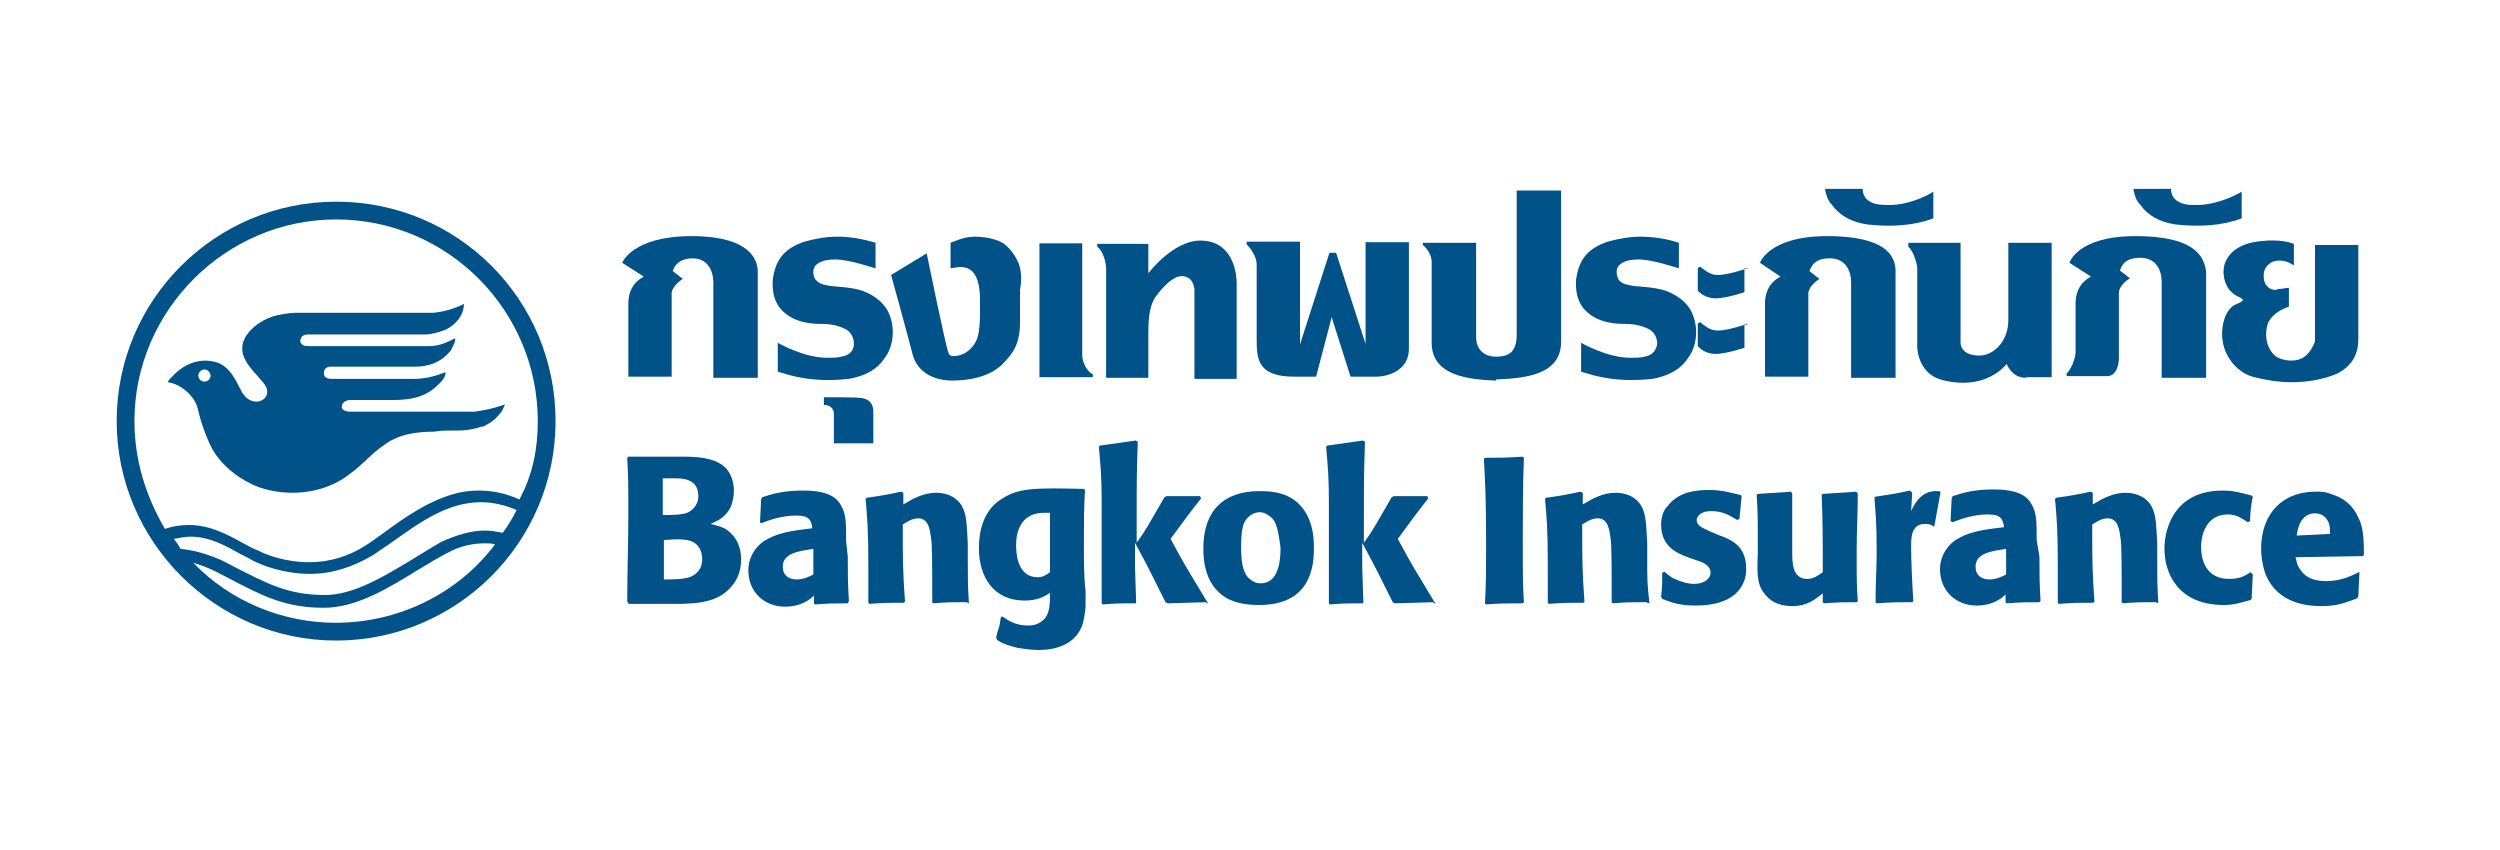
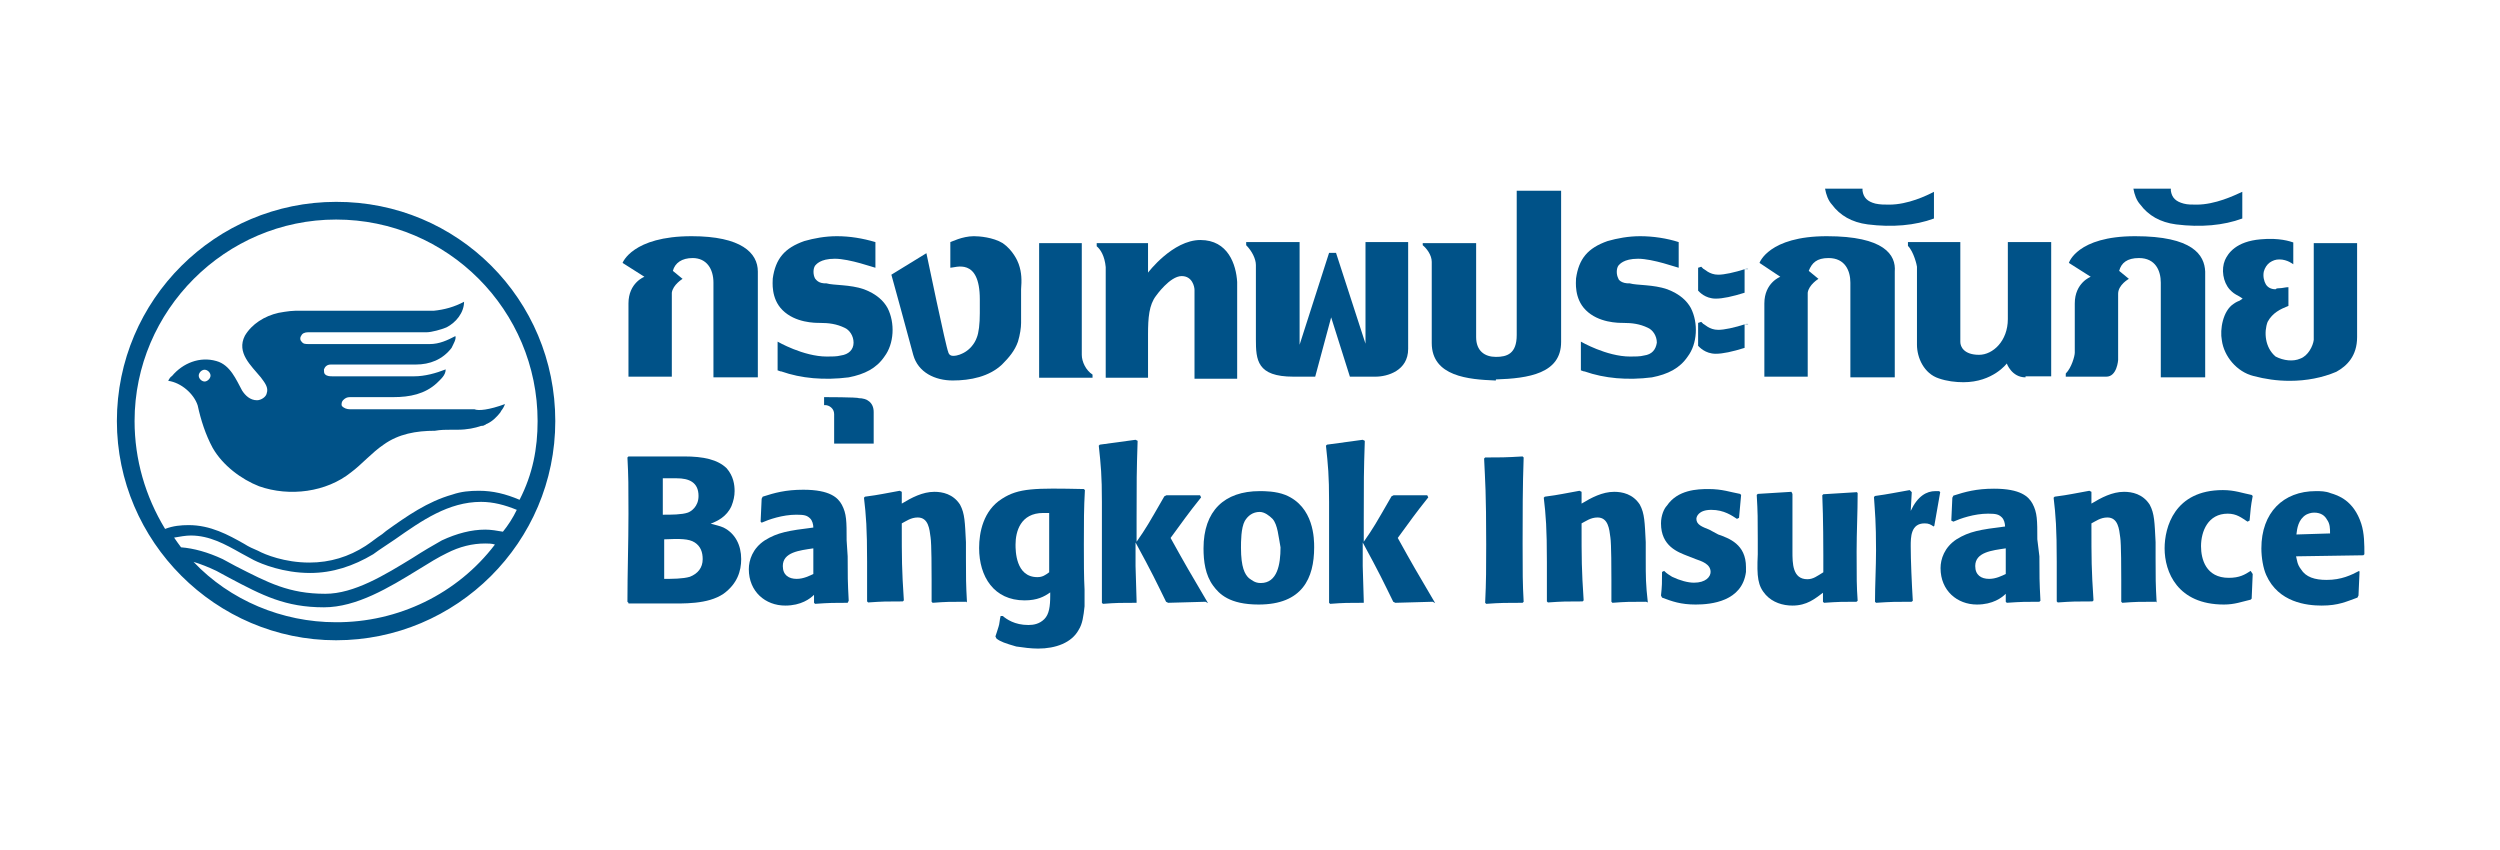
- <svg xmlns="http://www.w3.org/2000/svg" version="1.1" id="Layer_1" x="0px" y="0px" viewBox="-179 287 450 153" style="enable-background:new -179 287 450 153;" xml:space="preserve">
+ <svg xmlns="http://www.w3.org/2000/svg" version="1.1" id="Layer_1" x="0px" y="0px" viewBox="-179 195 720.8 245" style="enable-background:new -179 195 720.8 245;" xml:space="preserve">
  <style type="text/css">
	.st0{fill:none;}
	.st1{fill:#005288;}
</style>
  <g>
-     <rect x="-179" y="287" class="st0" width="450" height="153" />
+     <rect x="-179" y="195" class="st0" width="720.8" height="245" />
    <g>
-       <path class="st1" d="M-79,362.8c0,21.9-17.8,39.5-39.5,39.5s-39.5-17.8-39.5-39.5c0-21.9,17.8-39.5,39.5-39.5    C-96.6,323.3-79,340.9-79,362.8 M-89.9,385c-0.5-0.2-1.2-0.2-1.8-0.2c-2.3,0-4.6,0.5-6.9,1.8c-1.4,0.7-3.2,1.8-5.2,3    c-5.2,3.2-11,6.8-16.9,6.8c-6.9,0-11-2.1-17.1-5.3l-2.3-1.2c-1.4-0.7-2.8-1.2-4.1-1.6c6.6,6.9,16,10.8,25.6,10.8    C-107.3,399.1-96.6,393.9-89.9,385 M-86,378.8c-2.1-0.9-4.3-1.4-6.4-1.4c-5.9,0-10.7,3.4-15.5,6.8c-1.2,0.9-2.7,1.8-3.9,2.7    c-3.6,2.1-7.3,3.4-11.4,3.4c-4.8,0-8.7-1.6-10.1-2.3c-0.7-0.4-1.6-0.9-2.3-1.2c-2.8-1.6-5.7-3.2-9.1-3.2c-0.9,0-2,0.2-3,0.4    c0.4,0.5,0.9,1.2,1.2,1.8c2.3,0.2,4.8,0.9,7.5,2.1l2.3,1.2c5.9,3,9.6,5,16.2,5c5.2,0,10.7-3.4,15.7-6.4c2-1.2,3.7-2.3,5.3-3.2    c2.7-1.2,5.3-2,7.8-2c1.1,0,2.1,0.2,3.2,0.4C-87.6,381.7-86.7,380.2-86,378.8 M-82.2,362.8c0-19.9-16.2-36.3-36.3-36.3    c-19.9,0-36.3,16.4-36.3,36.3c0,6.9,2,13.5,5.5,19.4c1.4-0.5,2.8-0.7,4.3-0.7c3.9,0,7.1,1.8,10,3.4c0.9,0.5,1.6,0.9,2.5,1.2    c1.2,0.7,4.8,2.1,9.2,2.1c3.7,0,7.1-1.1,10.1-3c1.1-0.7,2-1.4,3-2.1l0.7-0.5c3.7-2.7,7.5-5.3,11.9-6.6c1.6-0.5,3.2-0.7,4.8-0.7    c2.5,0,4.8,0.5,7.3,1.6C-83.1,372.4-82.2,367.8-82.2,362.8 M-88.1,359.8c0,0-0.2,0.5-0.5,1.1l0,0c-0.2,0.2-0.2,0.4-0.4,0.5    c-0.5,0.7-1.2,1.4-2.3,2c-0.2,0-0.2,0.2-0.4,0.2c-0.2,0.2-0.5,0.2-0.7,0.2c-1.1,0.4-2.5,0.7-4.3,0.7h-1.1c-1.1,0-2,0-3,0.2    c-3.4,0-6.6,0.5-9.2,2.5c-2.1,1.4-3.9,3.6-5.9,5c-4.4,3.6-11,4.4-16.5,2.5c-3.2-1.2-6.6-3.7-8.4-6.9c-1.2-2.3-2.1-5-2.7-7.6    c-0.7-2.1-3-4.1-5.3-4.4c0.2-0.4,0.4-0.7,0.7-0.9c2-2.3,5-3.6,8-2.7c2.5,0.7,3.6,3.4,4.6,5.3c0.5,0.9,1.4,1.8,2.7,1.8    c0.7,0,1.6-0.5,1.8-1.2c0.4-1.1-0.4-2-1.1-2.8c-1.8-2.1-4.4-4.4-2.8-7.5c1.2-2.1,3.6-3.6,6-4.1c0,0,2-0.4,3-0.4h24.9    c2-0.2,3.7-0.7,5.5-1.6l0,0c0,2-1.4,3.7-3.2,4.6c-0.9,0.4-2.7,0.9-3.6,0.9c-0.7,0-21.3,0-21.3,0c-0.5,0-1.1,0.2-1.2,0.7    c-0.2,0.2-0.2,0.7,0,0.9c0.4,0.5,0.7,0.5,1.4,0.5h21.7c1.8,0,3.2-0.7,4.6-1.4c0.2,0.5-0.4,1.4-0.7,2.1c-1.6,2.1-3.9,3-6.4,3h-15.3    c-0.7,0-1.1,0.4-1.2,0.9c0,0.4,0,0.7,0.2,0.9c0.4,0.4,0.9,0.4,1.4,0.4h14.6c2,0,3.9-0.5,5.7-1.2c0,1.1-0.9,1.8-1.6,2.5    c-2.1,2-4.8,2.5-7.8,2.5h-7.8c-0.5,0-0.9,0.2-1.2,0.5c-0.2,0.2-0.4,0.7-0.2,1.1c0.4,0.4,0.9,0.5,1.4,0.5h22.4    C-92.9,361-91,360.8-88.1,359.8 M-141.1,354.6c0-0.5-0.5-1.1-1.1-1.1c-0.5,0-1.1,0.5-1.1,1.1s0.5,1.1,1.1,1.1    S-141.1,355.2-141.1,354.6" />
-       <path class="st1" d="M-65.9,395.5l-0.2-0.2c0-5.3,0.2-10.5,0.2-15.8c0-5.2,0-6.6-0.2-10.1l0.2-0.2h5.2c1.2,0,3.6,0,4.8,0    c3.6,0,6,0.5,7.6,2.1c1.2,1.4,1.4,3,1.4,4.1c0,0.9-0.2,1.8-0.5,2.7c-0.9,2-2.5,2.7-3.7,3.2c0.7,0.2,1.6,0.4,2.3,0.7    c2.1,1.1,3.2,3.2,3.2,5.7c0,2.1-0.7,4.4-3.2,6.2c-2.8,2-7.1,1.8-10.5,1.8h-6.6V395.5z M-59.7,379.7c1.4,0,3.4,0,4.4-0.4    c0.5-0.2,2-1.1,2-3c0-2.5-1.8-3.2-3.9-3.2c-0.7,0-1.6,0-2.5,0V379.7z M-59.7,391.3c1.6,0,3.6,0,4.8-0.4c1.4-0.5,2.3-1.6,2.3-3.2    c0-1.2-0.4-2.3-1.4-3c-1.1-0.7-2.7-0.7-5.5-0.5v7.1H-59.7z" />
-       <path class="st1" d="M-26.4,387.2c0,3.6,0,4.4,0.2,8l-0.2,0.4c-2.5,0-3.2,0-5.9,0.2l-0.2-0.2v-1.4c-0.7,0.7-2.3,2-5.2,2    c-3.6,0-6.6-2.5-6.6-6.6c0-1.6,0.7-3.7,2.8-5.2c2.3-1.4,4.3-1.8,8.7-2.3c0-0.5-0.2-1.2-0.5-1.6c-0.5-0.5-1.1-0.7-2.5-0.7    c-2.5,0-5,0.9-6.2,1.4l-0.2-0.2l0.2-4.1l0.2-0.4c2.1-0.7,4.1-1.2,7.3-1.2c4.8,0,6.2,1.4,6.9,2.7c0.9,1.6,0.9,3,0.9,6.4    L-26.4,387.2z M-32.6,385.8c-2.5,0.4-5.5,0.7-5.5,3.2c0,1.6,1.1,2.3,2.5,2.3c1.2,0,2.3-0.5,3-0.9V385.8z" />
-       <path class="st1" d="M-5,395.4c-3,0-3.6,0-6,0.2l-0.2-0.2c0-1.2,0-2.5,0-3.9c0-1.4,0-6.6-0.2-7.6c-0.2-1.4-0.4-3.6-2.3-3.6    c-1.2,0-2.1,0.7-2.8,1.1c0,6.6,0,8.2,0.4,13.9l-0.2,0.2c-3,0-3.6,0-6.2,0.2l-0.2-0.2c0-2.3,0-4.8,0-7.1c0-6-0.2-8.4-0.5-11.6    l0.2-0.2c2.8-0.4,3.4-0.5,6.2-1.1l0.4,0.2v2.1c1.8-1.1,3.7-2.1,5.9-2.1c1.4,0,3.4,0.4,4.6,2.3c0.9,1.6,0.9,3.2,1.1,6.8v2.8    c0,3.6,0,4.6,0.2,8L-5,395.4z" />
-       <path class="st1" d="M38,395.4l-6.8,0.2l-0.4-0.2c-2-3.9-2.3-4.8-5.5-10.7v4.3l0.2,6.2v0.4c-2.8,0-3.6,0-6,0.2l-0.2-0.2    c0-6,0-12.1,0-18.1c0-4.8-0.2-6.6-0.5-10.1l0.2-0.2l6.4-0.9l0.4,0.2c-0.2,5.7-0.2,7.1-0.2,14.1v4.1c1.8-2.5,2.1-3.2,5-8.2l0.4-0.2    h6l0.2,0.4c-2.7,3.4-2.8,3.7-5.5,7.3c2.8,5.2,3.2,5.7,6.8,11.7L38,395.4z" />
-       <path class="st1" d="M47.6,395.9c-5.3,0-7.1-2-8.2-3.4c-1.4-2-1.8-4.4-1.8-6.8c0-6.8,3.7-10.3,10.1-10.3c0.9,0,2.8,0,4.6,0.7    c5.2,2.1,5.2,8,5.2,9.4C57.6,391.1,55.4,395.9,47.6,395.9 M50.1,380.4c-0.5-0.5-1.4-1.2-2.3-1.2c-1.2,0-2.1,0.7-2.7,1.6    c-0.7,1.2-0.7,3.7-0.7,4.8c0,3.6,0.7,4.8,1.4,5.5c0.5,0.4,1.1,0.9,2.1,0.9c3,0,3.6-3.4,3.6-6.4C51.2,383.6,51,381.5,50.1,380.4" />
-       <path class="st1" d="M78.9,395.4l-6.8,0.2l-0.4-0.2c-2-3.9-2.3-4.8-5.5-10.7v4.3l0.2,6.2v0.4c-2.8,0-3.6,0-6,0.2l-0.2-0.2    c0-6,0-12.1,0-18.1c0-4.8-0.2-6.6-0.5-10.1l0.2-0.2l6.4-0.9l0.4,0.2c-0.2,5.7-0.2,7.1-0.2,14.1v4.1c1.8-2.5,2.1-3.2,5-8.2l0.4-0.2    h6l0.2,0.4c-2.7,3.4-2.8,3.7-5.5,7.3c2.8,5.2,3.2,5.7,6.8,11.7L78.9,395.4z" />
-       <path class="st1" d="M95.3,369.4c-0.2,5.2-0.2,10.3-0.2,15.5c0,5.3,0,7.1,0.2,10.5l-0.2,0.2c-3,0-3.9,0-6.6,0.2l-0.2-0.2    c0.2-3.9,0.2-6.2,0.2-10.5c0-9.4-0.2-11.4-0.4-15.5l0.2-0.2c2.7,0,3.6,0,6.8-0.2L95.3,369.4z" />
-       <path class="st1" d="M117.3,395.4c-3,0-3.6,0-6,0.2l-0.2-0.2c0-1.2,0-2.5,0-3.9c0-1.4,0-6.6-0.2-7.6c-0.2-1.4-0.4-3.6-2.3-3.6    c-1.2,0-2.1,0.7-2.8,1.1c0,6.6,0,8.2,0.4,13.9l-0.2,0.2c-3,0-3.6,0-6.2,0.2l-0.2-0.2c0-2.3,0-4.8,0-7.1c0-6-0.2-8.4-0.5-11.6    l0.2-0.2c2.8-0.4,3.4-0.5,6.2-1.1l0.4,0.2v2.1c1.8-1.1,3.7-2.1,5.9-2.1c1.4,0,3.4,0.4,4.6,2.3c0.9,1.6,0.9,3.2,1.1,6.8v2.8    c0,3.6,0,4.6,0.4,8L117.3,395.4z" />
-       <path class="st1" d="M130.3,383.3c2,0.7,5,1.8,5,5.9c0,0.2,0,0.5,0,0.9c-0.7,5.3-6.2,5.9-9.1,5.9c-2.7,0-4.3-0.5-6-1.2l-0.2-0.4    c0.2-1.8,0.2-2.3,0.2-4.3l0.4-0.2c0.5,0.5,0.9,0.7,1.4,1.1c1.4,0.7,2.8,1.1,3.9,1.1c2.1,0,3-1.1,3-2c0-1.4-1.6-2-2.7-2.3l-1.4-0.5    c-1.8-0.7-4.8-1.8-4.8-5.9c0-1.4,0.5-2.7,1.1-3.2c2-2.8,5.5-3,7.5-3c2.5,0,3.9,0.5,5.7,0.9l0.2,0.2l-0.4,4.1l-0.4,0.2    c-0.9-0.5-2.3-1.6-4.6-1.6s-2.7,1.2-2.7,1.6c0,1.1,1.1,1.4,2.3,2L130.3,383.3z" />
-       <path class="st1" d="M155.4,375.8c0,3.6-0.2,6.9-0.2,10.5c0,4.8,0,6.2,0.2,8.9l-0.2,0.2c-2.5,0-3.2,0-5.9,0.2l-0.2-0.2v-1.6    c-1.4,1.1-2.8,2.3-5.5,2.3c-1.8,0-3.6-0.5-4.8-2c-1.4-1.6-1.6-3.2-1.4-7.3v-2.7c0-3.7,0-4.8-0.2-8l0.2-0.2l6-0.4l0.2,0.4v7.5    c0,0.9,0,2,0,2.8c0,2.1,0,5,2.7,5c1.1,0,1.8-0.5,2.8-1.2c0-1.4,0-2.1,0-3.2c0-0.5,0-6.6-0.2-10.7l0.2-0.2l6-0.4L155.4,375.8z" />
-       <path class="st1" d="M169.1,381.8c-0.5-0.4-0.9-0.5-1.6-0.5c-2.5,0-2.5,2.5-2.5,4.1c0,2.5,0.2,6.8,0.4,9.8l-0.2,0.2    c-3,0-3.6,0-6.4,0.2l-0.2-0.2c0-3,0.2-6.2,0.2-9.2c0-5.2-0.2-6.8-0.4-9.6l0.2-0.2c2.7-0.4,3.4-0.5,6.2-1.1l0.4,0.4L165,379    c1.2-2.7,2.8-3.6,4.4-3.6c0.2,0,0.5,0,0.7,0l0.2,0.2l-1.1,6L169.1,381.8z" />
-       <path class="st1" d="M188.1,387.2c0,3.6,0,4.4,0.2,8l-0.2,0.2c-2.5,0-3.2,0-5.9,0.2l-0.2-0.2v-1.4c-0.7,0.7-2.3,2-5.2,2    c-3.6,0-6.6-2.5-6.6-6.6c0-1.6,0.7-3.7,2.8-5.2c2.3-1.4,4.3-1.8,8.7-2.3c0-0.5-0.2-1.2-0.5-1.6c-0.5-0.5-1.1-0.7-2.5-0.7    c-2.5,0-5,0.9-6.2,1.4l-0.4-0.2l0.2-4.1l0.2-0.4c2.1-0.7,4.1-1.2,7.3-1.2c4.8,0,6.2,1.4,6.9,2.7c0.9,1.6,0.9,3,0.9,6.4    L188.1,387.2z M182.1,385.8c-2.5,0.4-5.5,0.7-5.5,3.2c0,1.6,1.1,2.3,2.5,2.3c1.2,0,2.3-0.5,3-0.9L182.1,385.8L182.1,385.8z" />
-       <path class="st1" d="M209.1,395.4c-3,0-3.6,0-6,0.2l-0.2-0.2c0-1.2,0-2.5,0-3.9c0-1.4,0-6.6-0.2-7.6c-0.2-1.4-0.4-3.6-2.3-3.6    c-1.2,0-2.1,0.7-2.8,1.1c0,6.6,0,8.2,0.4,13.9l-0.2,0.2c-3,0-3.6,0-6.2,0.2l-0.2-0.2c0-2.3,0-4.8,0-7.1c0-6-0.2-8.4-0.5-11.6    l0.2-0.2c2.8-0.4,3.4-0.5,6.2-1.1l0.4,0.2v2.1c1.8-1.1,3.7-2.1,5.9-2.1c1.4,0,3.4,0.4,4.6,2.3c0.9,1.6,0.9,3.2,1.1,6.8v2.8    c0,3.6,0,4.6,0.2,8L209.1,395.4z" />
-       <path class="st1" d="M226.5,390.4l-0.2,4.4l-0.2,0.2c-1.6,0.4-2.8,0.9-4.8,0.9c-8.4,0-10.7-5.9-10.7-10.1    c0-3.7,1.8-10.5,10.5-10.5c2.1,0,3.6,0.5,5.2,0.9l0.2,0.2c-0.4,2-0.4,2.5-0.5,4.4l-0.4,0.2c-1.1-0.7-2-1.4-3.6-1.4    c-3.6,0-4.8,3.2-4.8,5.9c0,2.3,0.9,5.7,5,5.7c2,0,2.8-0.5,3.9-1.2L226.5,390.4z" />
-       <path class="st1" d="M245.7,390l-0.2,4.3l-0.2,0.4c-2,0.7-3.4,1.4-6.4,1.4c-2.7,0-7.8-0.5-10-5.5c-0.5-1.2-0.9-3.2-0.9-4.8    c0-6.4,3.9-10.3,9.8-10.3c0.9,0,1.8,0,2.7,0.4c1.2,0.4,4.1,1.2,5.5,5.5c0.5,1.8,0.5,3.7,0.5,5.5l-0.2,0.2l-12.1,0.2    c0.2,0.7,0.2,1.4,0.9,2.3c0.9,1.4,2.5,2,4.6,2c2.7,0,4.4-0.9,5.9-1.6L245.7,390z M240.4,383.1c0-0.9,0-1.8-0.5-2.5    c-0.4-0.7-1.1-1.2-2.3-1.2c-0.5,0-1.1,0.2-1.4,0.4c-1.4,0.9-1.6,2.5-1.8,3.6L240.4,383.1z" />
-       <path class="st1" d="M16.1,385c0-4.3,0-6.4,0.2-9.8l-0.2-0.2c-8.9-0.2-11.7-0.2-14.8,1.8c-3.4,2.1-4.1,6-4.1,8.9    c0,5.2,2.7,9.4,8.2,9.4c2.3,0,3.6-0.7,4.6-1.4l0,0v0.5l0,0c0,2-0.2,3.4-1.1,4.3c-0.9,0.9-2,1.1-2.8,1.1c-2.5,0-3.9-1.1-4.6-1.6    H1.2c-0.2,0.7-0.2,1.4-0.4,2c-0.2,0.5-0.4,1.2-0.5,1.8l0.2,0.4c0.7,0.5,1.6,0.9,3.6,1.4c1.2,0.2,2.7,0.4,3.9,0.4    c3.2,0,6-1.1,7.3-3.4c0.7-1.1,0.9-2.5,1.1-4.3l0,0c0-0.4,0-1.8,0-3l0,0C16.1,390.9,16.1,388.1,16.1,385 M7.8,390.9    c-3.9,0-3.9-4.8-3.9-5.9c0-2.3,0.9-5.7,5-5.7c0.4,0,0.7,0,1.1,0V390C9.2,390.6,8.6,390.9,7.8,390.9" />
+       <path class="st1" d="M-18.9,316.4c0,35-28.5,63.2-63.2,63.2s-63.2-28.5-63.2-63.2c0-35,28.5-63.2,63.2-63.2    C-47.1,253.1-18.9,281.3-18.9,316.4 M-36.3,352c-0.9-0.3-2-0.3-2.8-0.3c-3.7,0-7.4,0.9-11.1,2.8c-2.3,1.1-5.1,2.8-8.3,4.8    c-8.3,5.1-17.7,10.8-27.1,10.8c-11.1,0-17.7-3.4-27.3-8.5l-3.7-2c-2.3-1.1-4.6-2-6.6-2.6c10.5,11.1,25.6,17.4,41,17.4    C-64.2,374.5-47.1,366.2-36.3,352 M-30,342c-3.4-1.4-6.8-2.3-10.3-2.3c-9.4,0-17.1,5.4-24.8,10.8c-2,1.4-4.3,2.8-6.3,4.3    c-5.7,3.4-11.7,5.4-18.2,5.4c-7.7,0-14-2.6-16.2-3.7c-1.1-0.6-2.6-1.4-3.7-2c-4.6-2.6-9.1-5.1-14.5-5.1c-1.4,0-3.1,0.3-4.8,0.6    c0.6,0.9,1.4,2,2,2.8c3.7,0.3,7.7,1.4,12,3.4l3.7,2c9.4,4.8,15.4,8,25.9,8c8.3,0,17.1-5.4,25.1-10.3c3.1-2,6-3.7,8.5-5.1    c4.3-2,8.5-3.1,12.5-3.1c1.7,0,3.4,0.3,5.1,0.6C-32.6,346.6-31.1,344.3-30,342 M-24,316.4c0-31.9-25.9-58.1-58.1-58.1    c-31.9,0-58.1,26.2-58.1,58.1c0,11.1,3.1,21.7,8.8,31.1c2.3-0.9,4.6-1.1,6.8-1.1c6.3,0,11.4,2.8,16,5.4c1.4,0.9,2.6,1.4,4,2    c2,1.1,7.7,3.4,14.8,3.4c6,0,11.4-1.7,16.2-4.8c1.7-1.1,3.1-2.3,4.8-3.4l1.1-0.9c6-4.3,12-8.5,19.1-10.5c2.6-0.9,5.1-1.1,7.7-1.1    c4,0,7.7,0.9,11.7,2.6C-25.4,331.7-24,324.3-24,316.4 M-33.4,311.5c0,0-0.3,0.9-0.9,1.7l0,0c-0.3,0.3-0.3,0.6-0.6,0.9    c-0.9,1.1-2,2.3-3.7,3.1c-0.3,0-0.3,0.3-0.6,0.3c-0.3,0.3-0.9,0.3-1.1,0.3c-1.7,0.6-4,1.1-6.8,1.1h-1.7c-1.7,0-3.1,0-4.8,0.3    c-5.4,0-10.5,0.9-14.8,4c-3.4,2.3-6.3,5.7-9.4,8c-7.1,5.7-17.7,7.1-26.5,4c-5.1-2-10.5-6-13.4-11.1c-2-3.7-3.4-8-4.3-12.2    c-1.1-3.4-4.8-6.6-8.5-7.1c0.3-0.6,0.6-1.1,1.1-1.4c3.1-3.7,8-5.7,12.8-4.3c4,1.1,5.7,5.4,7.4,8.5c0.9,1.4,2.3,2.8,4.3,2.8    c1.1,0,2.6-0.9,2.8-2c0.6-1.7-0.6-3.1-1.7-4.6c-2.8-3.4-7.1-7.1-4.6-12c2-3.4,5.7-5.7,9.7-6.6c0,0,3.1-0.6,4.8-0.6h39.9    c3.1-0.3,6-1.1,8.8-2.6l0,0c0,3.1-2.3,6-5.1,7.4c-1.4,0.6-4.3,1.4-5.7,1.4c-1.1,0-34.2,0-34.2,0c-0.9,0-1.7,0.3-2,1.1    c-0.3,0.3-0.3,1.1,0,1.4c0.6,0.9,1.1,0.9,2.3,0.9h34.8c2.8,0,5.1-1.1,7.4-2.3c0.3,0.9-0.6,2.3-1.1,3.4c-2.6,3.4-6.3,4.8-10.3,4.8    h-24.5c-1.1,0-1.7,0.6-2,1.4c0,0.6,0,1.1,0.3,1.4c0.6,0.6,1.4,0.6,2.3,0.6h23.4c3.1,0,6.3-0.9,9.1-2c0,1.7-1.4,2.8-2.6,4    c-3.4,3.1-7.7,4-12.5,4h-12.5c-0.9,0-1.4,0.3-2,0.9c-0.3,0.3-0.6,1.1-0.3,1.7c0.6,0.6,1.4,0.9,2.3,0.9h35.9    C-41.1,313.5-38,313.2-33.4,311.5 M-118.3,303.3c0-0.9-0.9-1.7-1.7-1.7c-0.9,0-1.7,0.9-1.7,1.7c0,0.9,0.9,1.7,1.7,1.7    C-119.2,305-118.3,304.1-118.3,303.3" />
+       <path class="st1" d="M2.2,368.8l-0.3-0.3c0-8.5,0.3-16.8,0.3-25.4c0-8.3,0-10.5-0.3-16.2l0.3-0.3h8.3c2,0,5.7,0,7.7,0    c5.7,0,9.7,0.9,12.3,3.4c2,2.3,2.3,4.8,2.3,6.6c0,1.4-0.3,2.8-0.9,4.3c-1.4,3.1-4,4.3-6,5.1c1.1,0.3,2.6,0.6,3.7,1.1    c3.4,1.7,5.1,5.1,5.1,9.1c0,3.4-1.1,7.1-5.1,10c-4.6,3.1-11.4,2.8-16.8,2.8H2.2V368.8z M12.2,343.4c2.3,0,5.4,0,7.1-0.6    c0.9-0.3,3.1-1.7,3.1-4.8c0-4-2.8-5.1-6.3-5.1c-1.1,0-2.6,0-4,0V343.4z M12.2,361.9c2.6,0,5.7,0,7.7-0.6c2.3-0.9,3.7-2.6,3.7-5.1    c0-2-0.6-3.7-2.3-4.8c-1.7-1.1-4.3-1.1-8.8-0.9v11.4H12.2z" />
+       <path class="st1" d="M65.4,355.4c0,5.7,0,7.1,0.3,12.8l-0.3,0.6c-4,0-5.1,0-9.4,0.3l-0.3-0.3v-2.3c-1.1,1.1-3.7,3.1-8.3,3.1    c-5.7,0-10.5-4-10.5-10.5c0-2.6,1.1-6,4.6-8.3c3.7-2.3,6.8-2.8,14-3.7c0-0.9-0.3-2-0.9-2.6c-0.9-0.9-1.7-1.1-4-1.1    c-4,0-8,1.4-10,2.3l-0.3-0.3l0.3-6.6l0.3-0.6c3.4-1.1,6.6-2,11.7-2c7.7,0,10,2.3,11.1,4.3c1.4,2.6,1.4,4.8,1.4,10.3L65.4,355.4z     M55.5,353.1c-4,0.6-8.8,1.1-8.8,5.1c0,2.6,1.7,3.7,4,3.7c2,0,3.7-0.9,4.8-1.4V353.1z" />
+       <path class="st1" d="M99.6,368.5c-4.8,0-5.7,0-9.7,0.3l-0.3-0.3c0-2,0-4,0-6.3c0-2.3,0-10.5-0.3-12.3c-0.3-2.3-0.6-5.7-3.7-5.7    c-2,0-3.4,1.1-4.6,1.7c0,10.5,0,13.1,0.6,22.2l-0.3,0.3c-4.8,0-5.7,0-10,0.3l-0.3-0.3c0-3.7,0-7.7,0-11.4c0-9.7-0.3-13.4-0.9-18.5    l0.3-0.3c4.6-0.6,5.4-0.9,10-1.7l0.6,0.3v3.4c2.8-1.7,6-3.4,9.4-3.4c2.3,0,5.4,0.6,7.4,3.7c1.4,2.6,1.4,5.1,1.7,10.8v4.6    c0,5.7,0,7.4,0.3,12.8L99.6,368.5z" />
+       <path class="st1" d="M168.6,368.5l-10.8,0.3l-0.6-0.3c-3.1-6.3-3.7-7.7-8.8-17.1v6.8l0.3,10v0.6c-4.6,0-5.7,0-9.7,0.3l-0.3-0.3    c0-9.7,0-19.4,0-29.1c0-7.7-0.3-10.5-0.9-16.2l0.3-0.3l10.3-1.4l0.6,0.3c-0.3,9.1-0.3,11.4-0.3,22.5v6.6c2.8-4,3.4-5.1,8-13.1    l0.6-0.3h9.7l0.3,0.6c-4.3,5.4-4.6,6-8.8,11.7c4.6,8.3,5.1,9.1,10.8,18.8L168.6,368.5z" />
+       <path class="st1" d="M183.9,369.3c-8.5,0-11.4-3.1-13.1-5.4c-2.3-3.1-2.8-7.1-2.8-10.8c0-10.8,6-16.5,16.2-16.5    c1.4,0,4.6,0,7.4,1.1c8.3,3.4,8.3,12.8,8.3,15.1C199.9,361.7,196.5,369.3,183.9,369.3 M187.9,344.6c-0.9-0.9-2.3-2-3.7-2    c-2,0-3.4,1.1-4.3,2.6c-1.1,2-1.1,6-1.1,7.7c0,5.7,1.1,7.7,2.3,8.8c0.9,0.6,1.7,1.4,3.4,1.4c4.8,0,5.7-5.4,5.7-10.3    C189.6,349.7,189.4,346.3,187.9,344.6" />
+       <path class="st1" d="M234.1,368.5l-10.8,0.3l-0.6-0.3c-3.1-6.3-3.7-7.7-8.8-17.1v6.8l0.3,10v0.6c-4.6,0-5.7,0-9.7,0.3l-0.3-0.3    c0-9.7,0-19.4,0-29.1c0-7.7-0.3-10.5-0.9-16.2l0.3-0.3l10.3-1.4l0.6,0.3c-0.3,9.1-0.3,11.4-0.3,22.5v6.6c2.8-4,3.4-5.1,8-13.1    l0.6-0.3h9.7l0.3,0.6c-4.3,5.4-4.6,6-8.8,11.7c4.6,8.3,5.1,9.1,10.8,18.8L234.1,368.5z" />
+       <path class="st1" d="M260.3,326.9c-0.3,8.3-0.3,16.5-0.3,24.8c0,8.5,0,11.4,0.3,16.8l-0.3,0.3c-4.8,0-6.3,0-10.5,0.3l-0.3-0.3    c0.3-6.3,0.3-10,0.3-16.8c0-15.1-0.3-18.2-0.6-24.8l0.3-0.3c4.3,0,5.7,0,10.8-0.3L260.3,326.9z" />
+       <path class="st1" d="M295.6,368.5c-4.8,0-5.7,0-9.7,0.3l-0.3-0.3c0-2,0-4,0-6.3c0-2.3,0-10.5-0.3-12.3c-0.3-2.3-0.6-5.7-3.7-5.7    c-2,0-3.4,1.1-4.6,1.7c0,10.5,0,13.1,0.6,22.2l-0.3,0.3c-4.8,0-5.7,0-10,0.3l-0.3-0.3c0-3.7,0-7.7,0-11.4c0-9.7-0.3-13.4-0.9-18.5    l0.3-0.3c4.6-0.6,5.4-0.9,10-1.7l0.6,0.3v3.4c2.8-1.7,6-3.4,9.4-3.4c2.3,0,5.4,0.6,7.4,3.7c1.4,2.6,1.4,5.1,1.7,10.8v4.6    c0,5.7,0,7.4,0.6,12.8L295.6,368.5z" />
+       <path class="st1" d="M316.4,349.1c3.1,1.1,8,2.8,8,9.4c0,0.3,0,0.9,0,1.4c-1.1,8.5-10,9.4-14.5,9.4c-4.3,0-6.8-0.9-9.7-2l-0.3-0.6    c0.3-2.8,0.3-3.7,0.3-6.8l0.6-0.3c0.9,0.9,1.4,1.1,2.3,1.7c2.3,1.1,4.6,1.7,6.3,1.7c3.4,0,4.8-1.7,4.8-3.1c0-2.3-2.6-3.1-4.3-3.7    l-2.3-0.9c-2.8-1.1-7.7-2.8-7.7-9.4c0-2.3,0.9-4.3,1.7-5.1c3.1-4.6,8.8-4.8,12-4.8c4,0,6.3,0.9,9.1,1.4l0.3,0.3l-0.6,6.6l-0.6,0.3    c-1.4-0.9-3.7-2.6-7.4-2.6c-3.7,0-4.3,2-4.3,2.6c0,1.7,1.7,2.3,3.7,3.1L316.4,349.1z" />
+       <path class="st1" d="M356.6,337.2c0,5.7-0.3,11.1-0.3,16.8c0,7.7,0,10,0.3,14.2l-0.3,0.3c-4,0-5.1,0-9.4,0.3l-0.3-0.3v-2.6    c-2.3,1.7-4.6,3.7-8.8,3.7c-2.8,0-5.7-0.9-7.7-3.1c-2.3-2.6-2.6-5.1-2.3-11.7v-4.3c0-6,0-7.7-0.3-12.8l0.3-0.3l9.7-0.6l0.3,0.6v12    c0,1.4,0,3.1,0,4.6c0,3.4,0,8,4.3,8c1.7,0,2.8-0.9,4.6-2c0-2.3,0-3.4,0-5.1c0-0.9,0-10.5-0.3-17.1l0.3-0.3l9.7-0.6L356.6,337.2z" />
+       <path class="st1" d="M378.5,346.8c-0.9-0.6-1.4-0.9-2.6-0.9c-4,0-4,4-4,6.6c0,4,0.3,10.8,0.6,15.7l-0.3,0.3c-4.8,0-5.7,0-10.3,0.3    l-0.3-0.3c0-4.8,0.3-10,0.3-14.8c0-8.3-0.3-10.8-0.6-15.4l0.3-0.3c4.3-0.6,5.4-0.9,10-1.7l0.6,0.6l-0.3,5.4c2-4.3,4.6-5.7,7.1-5.7    c0.3,0,0.9,0,1.1,0l0.3,0.3l-1.7,9.7L378.5,346.8z" />
+       <path class="st1" d="M409,355.4c0,5.7,0,7.1,0.3,12.8l-0.3,0.3c-4,0-5.1,0-9.4,0.3l-0.3-0.3v-2.3c-1.1,1.1-3.7,3.1-8.3,3.1    c-5.7,0-10.5-4-10.5-10.5c0-2.6,1.1-6,4.6-8.3c3.7-2.3,6.8-2.8,14-3.7c0-0.9-0.3-2-0.9-2.6c-0.9-0.9-1.7-1.1-4-1.1    c-4,0-8,1.4-10,2.3l-0.6-0.3l0.3-6.6l0.3-0.6c3.4-1.1,6.6-2,11.7-2c7.7,0,10,2.3,11.1,4.3c1.4,2.6,1.4,4.8,1.4,10.3L409,355.4z     M399.3,353.1c-4,0.6-8.8,1.1-8.8,5.1c0,2.6,1.7,3.7,4,3.7c2,0,3.7-0.9,4.8-1.4L399.3,353.1L399.3,353.1z" />
+       <path class="st1" d="M442.6,368.5c-4.8,0-5.7,0-9.7,0.3l-0.3-0.3c0-2,0-4,0-6.3c0-2.3,0-10.5-0.3-12.3c-0.3-2.3-0.6-5.7-3.7-5.7    c-2,0-3.4,1.1-4.6,1.7c0,10.5,0,13.1,0.6,22.2l-0.3,0.3c-4.8,0-5.7,0-10,0.3l-0.3-0.3c0-3.7,0-7.7,0-11.4c0-9.7-0.3-13.4-0.9-18.5    l0.3-0.3c4.6-0.6,5.4-0.9,10-1.7l0.6,0.3v3.4c2.8-1.7,6-3.4,9.4-3.4c2.3,0,5.4,0.6,7.4,3.7c1.4,2.6,1.4,5.1,1.7,10.8v4.6    c0,5.7,0,7.4,0.3,12.8L442.6,368.5z" />
+       <path class="st1" d="M470.5,360.5l-0.3,7.1l-0.3,0.3c-2.6,0.6-4.6,1.4-7.7,1.4c-13.4,0-17.1-9.4-17.1-16.2c0-6,2.8-16.8,16.8-16.8    c3.4,0,5.7,0.9,8.3,1.4l0.3,0.3c-0.6,3.1-0.6,4-0.9,7.1l-0.6,0.3c-1.7-1.1-3.1-2.3-5.7-2.3c-5.7,0-7.7,5.1-7.7,9.4    c0,3.7,1.4,9.1,8,9.1c3.1,0,4.6-0.9,6.3-2L470.5,360.5z" />
+       <path class="st1" d="M501.3,359.9l-0.3,6.8l-0.3,0.6c-3.1,1.1-5.4,2.3-10.3,2.3c-4.3,0-12.5-0.9-16-8.8c-0.9-2-1.4-5.1-1.4-7.7    c0-10.3,6.3-16.5,15.7-16.5c1.4,0,2.8,0,4.3,0.6c2,0.6,6.6,2,8.8,8.8c0.9,2.8,0.9,6,0.9,8.8l-0.3,0.3l-19.4,0.3    c0.3,1.1,0.3,2.3,1.4,3.7c1.4,2.3,4,3.1,7.4,3.1c4.3,0,7.1-1.4,9.4-2.6L501.3,359.9z M492.8,348.8c0-1.4,0-2.8-0.9-4    c-0.6-1.1-1.7-2-3.7-2c-0.9,0-1.7,0.3-2.3,0.6c-2.3,1.4-2.6,4-2.8,5.7L492.8,348.8z" />
+       <path class="st1" d="M133.5,352c0-6.8,0-10.3,0.3-15.7l-0.3-0.3c-14.2-0.3-18.8-0.3-23.6,2.8c-5.4,3.4-6.6,9.7-6.6,14.2    c0,8.3,4.3,15.1,13.1,15.1c3.7,0,5.7-1.1,7.4-2.3l0,0v0.9l0,0c0,3.1-0.3,5.4-1.7,6.8c-1.4,1.4-3.1,1.7-4.6,1.7    c-4,0-6.3-1.7-7.4-2.6h-0.6c-0.3,1.1-0.3,2.3-0.6,3.1c-0.3,0.9-0.6,2-0.9,2.8l0.3,0.6c1.1,0.9,2.6,1.4,5.7,2.3    c2,0.3,4.3,0.6,6.3,0.6c5.1,0,9.7-1.7,11.7-5.4c1.1-1.7,1.4-4,1.7-6.8l0,0c0-0.6,0-2.8,0-4.8l0,0    C133.5,361.4,133.5,356.8,133.5,352 M120.1,361.4c-6.3,0-6.3-7.7-6.3-9.4c0-3.7,1.4-9.1,8-9.1c0.6,0,1.1,0,1.7,0v17.1    C122.4,360.8,121.6,361.4,120.1,361.4" />
      <g>
-         <path class="st1" d="M66.8,330.6v18.3l-5.3-16.4h-1.2l-5.3,16.5v-18.5h-9.6v0.5c1.1,1.1,1.8,2.5,1.8,3.6V348     c0,3.7,0.2,6.8,6.8,6.8h3.9l2.8-10.7l3.4,10.7h4.6c2.1,0,5.9-1.1,5.9-5v-19.2H66.8z" />
-         <path class="st1" d="M15.8,350.9v-20.1H8.1v21.3v2.8h9.6v-0.5C16.5,353.7,15.8,352.1,15.8,350.9" />
-         <path class="st1" d="M-32.3,337.2c-0.4-0.7-0.4-1.8,0-2.3c0.2-0.2,0.9-1.2,3.6-1.2s7.1,1.6,7.3,1.6v-4.6     c-2.3-0.7-4.6-1.1-6.9-1.1c-2.1,0-4.1,0.4-5.9,0.9c-3.6,1.2-5.2,3.2-5.7,6.8c0,0.5-0.4,3.6,1.8,5.7c2.3,2.3,5.9,2.3,6.8,2.3     c1.6,0,3,0.2,4.4,0.9c0.9,0.4,1.6,1.4,1.6,2.7s-0.9,2.1-2.3,2.3c-0.7,0.2-1.6,0.2-2.5,0.2c-4.3,0-8.9-2.7-8.9-2.7v5.2     c0.2,0,0.4,0.2,0.7,0.2c3.6,1.2,7.6,1.6,12.1,1.1c2.8-0.5,5-1.6,6.4-3.7c1.8-2.3,2-6,0.5-8.7c-0.7-1.2-2-2.5-4.3-3.4     c-2.5-0.9-5.5-0.7-6.8-1.1C-31.7,338.1-32.1,337.4-32.3,337.2" />
-         <path class="st1" d="M37.1,330.3c-5,0-9.4,5.9-9.4,5.9v-5.3h-9.2v0.5c0.7,0.5,1.4,1.8,1.6,3.7V355h7.6v-7.8c0-3,0.2-5.3,1.4-6.9     c0,0,2.5-3.6,4.6-3.6c2,0,2.3,2,2.3,2.5s0,16,0,16h7.6v-17.4C43.5,334.7,42.1,330.3,37.1,330.3" />
-         <path class="st1" d="M112.3,337.2c-0.4-0.7-0.4-1.8,0-2.3c0.2-0.2,0.9-1.2,3.6-1.2s7.1,1.6,7.3,1.6v-4.6     c-2.1-0.7-4.6-1.1-6.9-1.1c-2.1,0-4.1,0.4-5.9,0.9c-3.6,1.2-5.2,3.2-5.7,6.8c0,0.5-0.4,3.6,1.8,5.7c2.3,2.3,5.9,2.3,6.8,2.3     c1.6,0,3,0.2,4.4,0.9c0.9,0.4,1.6,1.4,1.6,2.7c-0.2,1.2-0.9,2.1-2.3,2.3c-0.7,0.2-1.6,0.2-2.5,0.2c-4.3,0-8.9-2.7-8.9-2.7v5.2     c0.2,0,0.4,0.2,0.7,0.2c3.6,1.2,7.6,1.6,12.1,1.1c2.8-0.5,5-1.6,6.4-3.7c1.8-2.3,2-6,0.5-8.7c-0.7-1.2-2-2.5-4.3-3.4     c-2.5-0.9-5.5-0.7-6.8-1.1C112.9,338.1,112.3,337.4,112.3,337.2" />
-         <path class="st1" d="M185.6,355c-2.5,0-3.4-2.5-3.4-2.5s-2.5,3.4-7.8,3.4c-1.4,0-3-0.2-4.4-0.7c-2.7-0.9-3.9-3.7-3.9-6v-14.1     c0-0.2-0.5-2.7-1.6-3.7v-0.7h9.4c0,0,0,17.3,0,18c0,0.9,0.7,2.3,3.4,2.3c2.5,0,5.2-2.5,5.2-6.4v-13.9h7.8v24.2h-4.6V355z" />
-         <path class="st1" d="M4.4,334.5c-0.2-0.5-1.1-2.5-2.8-3.7c-1.8-1.1-4.3-1.2-5.2-1.2c-2.1,0-4.1,1.1-4.3,1.1v4.6     c0.9,0,5.3-2,5.3,5.7v2.5c0,2-0.2,3.6-0.5,4.4c-0.4,1.1-1.2,2.1-2.3,2.7c-0.4,0.2-1.1,0.5-2,0.5c-0.7,0-0.9-0.5-0.9-0.7     c-0.4-0.7-3.9-17.8-3.9-17.8l-6.4,3.9c0,0,3.2,11.6,3.9,14.4c0.9,3.2,3.9,4.6,7.1,4.6s6.6-0.7,8.9-2.8c1.2-1.2,2.3-2.5,2.8-4.1     c0.4-1.2,0.5-2.5,0.5-3.4c0-1.8,0-6,0-6C4.9,337.5,4.9,336.1,4.4,334.5" />
-         <path class="st1" d="M-54.5,329.5c-10.7,0-12.5,4.8-12.5,4.8l3.9,2.5c0,0-2.8,1.1-2.8,4.8v13.2h7.8v-15.1c0.2-1.4,2-2.5,2-2.5     l-1.8-1.4c0.4-1.4,1.6-2.3,3.6-2.3c2.5,0,3.7,2,3.7,4.4V355h8v-19C-42.6,332.6-45.6,329.5-54.5,329.5" />
-         <path class="st1" d="M149.9,329.5c-10.5,0-12.1,4.8-12.1,4.8l3.7,2.5c0,0-2.8,1.1-2.8,4.8v13.2h7.8v-15.1c0.2-1.4,2-2.5,2-2.5     l-1.8-1.4c0.5-1.4,1.4-2.3,3.6-2.3c3,0,3.9,2.3,3.9,4.4V355h8v-19C162.3,332.9,160.2,329.5,149.9,329.5" />
-         <path class="st1" d="M90.3,355.3c5.9-0.2,11.7-1.1,11.7-6.8v-27.2h-8v26c0,3.4-1.8,3.9-3.7,3.9c-2,0-3.6-1.1-3.6-3.6v-16.9h-9.6     v0.4c0.7,0.5,1.6,1.8,1.6,3v14.6c0,6,6.8,6.6,11.4,6.8h0.2V355.3z" />
-         <path class="st1" d="M235.1,351.6c-1.2,0.5-3,0.4-4.4-0.4c-2-1.6-2.1-4.4-1.4-6.2c0.9-1.6,2.3-2.3,3.7-2.8v-3.4     c-0.5,0-1.1,0.2-1.6,0.2c-0.2,0-0.5,0-0.7,0.2c-0.9,0-1.4-0.4-1.8-0.9c-0.4-0.5-0.5-1.4-0.4-2.3c0.2-0.7,0.5-1.2,1.1-1.6     c0.5-0.4,1.1-0.5,1.8-0.5c1.4,0,2.5,0.9,2.5,0.9v-3.9c-0.5-0.2-2.5-0.9-5.9-0.5c-4.4,0.4-5.9,2.5-6.4,3.7     c-0.7,1.6-0.4,3.9,0.9,5.3c0.5,0.5,0.7,0.7,1.8,1.2l0.5,0.4l-0.5,0.4c0,0-0.5,0.2-1.1,0.5c-2,1.2-2.5,4.6-2.1,6.6     c0.4,2.8,2.7,5.7,5.7,6.4c2.1,0.5,4.3,0.9,6.6,0.9c3,0,5.9-0.5,8.4-1.6c2-1.1,3.7-2.8,3.7-6.2c0-2.5,0-16.9,0-16.9h-7.8v17.4     C237.4,349.3,236.5,351.1,235.1,351.6" />
-         <path class="st1" d="M205.4,329.5c-10.5,0-11.9,4.8-11.9,4.8l3.9,2.5c0,0-2.8,1.1-2.8,4.8v8.9c0,0.5-0.5,2.7-1.6,3.7v0.5h0.7h6.4     h0.2c2,0,2.1-3,2.1-3v-10.8v-1.1c0-1.6,2-2.7,2-2.7l-1.8-1.4c0.4-1.4,1.4-2.3,3.6-2.3c3,0,3.9,2.3,3.9,4.4V355h8v-19     C217.8,332.9,215.7,329.5,205.4,329.5" />
-         <path class="st1" d="M-30.7,358.5v1.4c0,0,0,0,0.2,0c0.7,0,1.6,0.5,1.6,1.6v5.3h7.1v-5.7c0-1.8-1.2-2.5-2.7-2.5     C-24.6,358.5-30.7,358.5-30.7,358.5" />
-         <path class="st1" d="M161.1,323.9c-0.9,0-1.6,0-2.5-0.2c-1.4-0.4-2.1-1.1-2.3-2.3c0-0.2,0-0.2,0-0.4h-6.8     c0.2,1.1,0.5,2.1,1.2,2.8c1.4,2,3.6,3.2,6.4,3.6c4.4,0.5,8.5,0.2,11.9-1.1v-4.8C167.8,322.3,164.5,323.9,161.1,323.9" />
-         <path class="st1" d="M216.4,323.9c-0.9,0-1.6,0-2.3-0.2c-1.4-0.4-2.1-1.1-2.3-2.3c0-0.2,0-0.2,0-0.4H205c0.2,1.1,0.5,2.1,1.2,2.8     c1.4,2,3.6,3.2,6.4,3.6c4.4,0.5,8.5,0.2,11.9-1.1v-4.8C223.2,322.3,219.8,323.9,216.4,323.9" />
+         <path class="st1" d="M214.7,264.8v29.3l-8.5-26.2h-2l-8.5,26.5v-29.6h-15.4v0.9c1.7,1.7,2.8,4,2.8,5.7v21.4     c0,6,0.3,10.8,10.8,10.8h6.3l4.6-17.1l5.4,17.1h7.4c3.4,0,9.4-1.7,9.4-8v-30.8H214.7z" />
+         <path class="st1" d="M132.9,297.3v-32.2h-12.3v34.2v4.6h15.4V303C134.1,301.8,132.9,299.3,132.9,297.3" />
+         <path class="st1" d="M56,275.3c-0.6-1.1-0.6-2.8,0-3.7c0.3-0.3,1.4-2,5.7-2s11.4,2.6,11.7,2.6v-7.4c-3.7-1.1-7.4-1.7-11.1-1.7     c-3.4,0-6.6,0.6-9.4,1.4c-5.7,2-8.3,5.1-9.1,10.8c0,0.9-0.6,5.7,2.8,9.1c3.7,3.7,9.4,3.7,10.8,3.7c2.6,0,4.8,0.3,7.1,1.4     c1.4,0.6,2.6,2.3,2.6,4.3c0,2-1.4,3.4-3.7,3.7c-1.1,0.3-2.6,0.3-4,0.3c-6.8,0-14.2-4.3-14.2-4.3v8.3c0.3,0,0.6,0.3,1.1,0.3     c5.7,2,12.3,2.6,19.4,1.7c4.6-0.9,8-2.6,10.3-6c2.8-3.7,3.1-9.7,0.9-14c-1.1-2-3.1-4-6.8-5.4c-4-1.4-8.8-1.1-10.8-1.7     C56.9,276.8,56.3,275.6,56,275.3" />
+         <path class="st1" d="M167.1,264.2c-8,0-15.1,9.4-15.1,9.4v-8.5h-14.8v0.9c1.1,0.9,2.3,2.8,2.6,6v31.9H152v-12.5     c0-4.8,0.3-8.5,2.3-11.1c0,0,4-5.7,7.4-5.7c3.1,0,3.7,3.1,3.7,4s0,25.6,0,25.6h12.3v-27.9C177.4,271.3,175.1,264.2,167.1,264.2" />
+         <path class="st1" d="M287.6,275.3c-0.6-1.1-0.6-2.8,0-3.7c0.3-0.3,1.4-2,5.7-2s11.4,2.6,11.7,2.6v-7.4c-3.4-1.1-7.4-1.7-11.1-1.7     c-3.4,0-6.6,0.6-9.4,1.4c-5.7,2-8.3,5.1-9.1,10.8c0,0.9-0.6,5.7,2.8,9.1c3.7,3.7,9.4,3.7,10.8,3.7c2.6,0,4.8,0.3,7.1,1.4     c1.4,0.6,2.6,2.3,2.6,4.3c-0.3,2-1.4,3.4-3.7,3.7c-1.1,0.3-2.6,0.3-4,0.3c-6.8,0-14.2-4.3-14.2-4.3v8.3c0.3,0,0.6,0.3,1.1,0.3     c5.7,2,12.3,2.6,19.4,1.7c4.6-0.9,8-2.6,10.3-6c2.8-3.7,3.1-9.7,0.9-14c-1.1-2-3.1-4-6.8-5.4c-4-1.4-8.8-1.1-10.8-1.7     C288.5,276.8,287.6,275.6,287.6,275.3" />
+         <path class="st1" d="M405,303.8c-4,0-5.4-4-5.4-4s-4,5.4-12.5,5.4c-2.3,0-4.8-0.3-7.1-1.1c-4.3-1.4-6.3-6-6.3-9.7v-22.5     c0-0.3-0.9-4.3-2.6-6v-1.1h15.1c0,0,0,27.6,0,28.8c0,1.4,1.1,3.7,5.4,3.7c4,0,8.3-4,8.3-10.3v-22.2h12.5v38.7H405V303.8z" />
+         <path class="st1" d="M114.7,271.1c-0.3-0.9-1.7-4-4.6-6c-2.8-1.7-6.8-2-8.3-2c-3.4,0-6.6,1.7-6.8,1.7v7.4c1.4,0,8.5-3.1,8.5,9.1     v4c0,3.1-0.3,5.7-0.9,7.1c-0.6,1.7-2,3.4-3.7,4.3c-0.6,0.3-1.7,0.9-3.1,0.9c-1.1,0-1.4-0.9-1.4-1.1c-0.6-1.1-6.3-28.5-6.3-28.5     L78,274.2c0,0,5.1,18.5,6.3,23.1c1.4,5.1,6.3,7.4,11.4,7.4s10.5-1.1,14.2-4.6c2-2,3.7-4,4.6-6.6c0.6-2,0.9-4,0.9-5.4     c0-2.8,0-9.7,0-9.7C115.6,275.9,115.6,273.6,114.7,271.1" />
+         <path class="st1" d="M20.4,263.1c-17.1,0-19.9,7.7-19.9,7.7l6.3,4c0,0-4.6,1.7-4.6,7.7v21.1h12.5v-24.2c0.3-2.3,3.1-4,3.1-4     l-2.8-2.3c0.6-2.3,2.6-3.7,5.7-3.7c4,0,6,3.1,6,7.1v27.3h12.8v-30.5C39.5,267.9,34.7,263.1,20.4,263.1" />
+         <path class="st1" d="M347.7,263.1c-16.8,0-19.4,7.7-19.4,7.7l6,4c0,0-4.6,1.7-4.6,7.7v21.1h12.5v-24.2c0.3-2.3,3.1-4,3.1-4     l-2.8-2.3c0.9-2.3,2.3-3.7,5.7-3.7c4.8,0,6.3,3.7,6.3,7.1v27.3h12.8v-30.5C367.7,268.5,364.3,263.1,347.7,263.1" />
+         <path class="st1" d="M252.3,304.4c9.4-0.3,18.8-1.7,18.8-10.8V250h-12.8v41.6c0,5.4-2.8,6.3-6,6.3s-5.7-1.7-5.7-5.7v-27.1h-15.4     v0.6c1.1,0.9,2.6,2.8,2.6,4.8v23.4c0,9.7,10.8,10.5,18.2,10.8h0.3V304.4z" />
+         <path class="st1" d="M484.2,298.4c-2,0.9-4.8,0.6-7.1-0.6c-3.1-2.6-3.4-7.1-2.3-10c1.4-2.6,3.7-3.7,6-4.6v-5.4     c-0.9,0-1.7,0.3-2.6,0.3c-0.3,0-0.9,0-1.1,0.3c-1.4,0-2.3-0.6-2.8-1.4s-0.9-2.3-0.6-3.7c0.3-1.1,0.9-2,1.7-2.6     c0.9-0.6,1.7-0.9,2.8-0.9c2.3,0,4,1.4,4,1.4v-6.3c-0.9-0.3-4-1.4-9.4-0.9c-7.1,0.6-9.4,4-10.3,6c-1.1,2.6-0.6,6.3,1.4,8.5     c0.9,0.9,1.1,1.1,2.8,2l0.9,0.6l-0.9,0.6c0,0-0.9,0.3-1.7,0.9c-3.1,2-4,7.4-3.4,10.5c0.6,4.6,4.3,9.1,9.1,10.3     c3.4,0.9,6.8,1.4,10.5,1.4c4.8,0,9.4-0.9,13.4-2.6c3.1-1.7,6-4.6,6-10c0-4,0-27.1,0-27.1h-12.5v27.9     C487.9,294.7,486.5,297.6,484.2,298.4" />
+         <path class="st1" d="M436.6,263.1c-16.8,0-19.1,7.7-19.1,7.7l6.3,4c0,0-4.6,1.7-4.6,7.7v14.2c0,0.9-0.9,4.3-2.6,6v0.9h1.1h10.3     h0.3c3.1,0,3.4-4.8,3.4-4.8v-17.4v-1.7c0-2.6,3.1-4.3,3.1-4.3l-2.8-2.3c0.6-2.3,2.3-3.7,5.7-3.7c4.8,0,6.3,3.7,6.3,7.1v27.3h12.8     v-30.5C456.6,268.5,453.2,263.1,436.6,263.1" />
+         <path class="st1" d="M58.6,309.5v2.3c0,0,0,0,0.3,0c1.1,0,2.6,0.9,2.6,2.6v8.5h11.4v-9.1c0-2.8-2-4-4.3-4     C68.3,309.5,58.6,309.5,58.6,309.5" />
+         <path class="st1" d="M365.7,254c-1.4,0-2.6,0-4-0.3c-2.3-0.6-3.4-1.7-3.7-3.7c0-0.3,0-0.3,0-0.6h-10.8c0.3,1.7,0.9,3.4,2,4.6     c2.3,3.1,5.7,5.1,10.3,5.7c7.1,0.9,13.7,0.3,19.1-1.7v-7.7C376.5,251.4,371.1,254,365.7,254" />
+         <path class="st1" d="M454.3,254c-1.4,0-2.6,0-3.7-0.3c-2.3-0.6-3.4-1.7-3.7-3.7c0-0.3,0-0.3,0-0.6h-10.8c0.3,1.7,0.9,3.4,2,4.6     c2.3,3.1,5.7,5.1,10.3,5.7c7.1,0.9,13.7,0.3,19.1-1.7v-7.7C465.1,251.4,459.7,254,454.3,254" />
      </g>
      <g>
-         <path class="st1" d="M135.6,335.4h-0.4c-2.1,0.7-3.9,1.1-5,1.1c-1.6,0-2.5-1.1-2.7-1.1l-0.4-0.4l-0.5,0.2v3.9v0.2l0,0     c0.2,0.2,1.2,1.4,3.2,1.4c1.2,0,3-0.4,5.2-1.1v-4.3H135.6z" />
-         <path class="st1" d="M135.6,345.4h-0.4c-2.1,0.7-3.9,1.1-5,1.1c-1.6,0-2.5-1.1-2.7-1.1l-0.4-0.4l-0.5,0.2v3.9v0.2l0,0     c0.2,0.2,1.2,1.4,3.2,1.4c1.2,0,3-0.4,5.2-1.1v-4.3H135.6z" />
+         <path class="st1" d="M325,272.5h-0.6c-3.4,1.1-6.3,1.7-8,1.7c-2.6,0-4-1.7-4.3-1.7l-0.6-0.6l-0.9,0.3v6.3v0.3l0,0     c0.3,0.3,2,2.3,5.1,2.3c2,0,4.8-0.6,8.3-1.7v-6.8H325z" />
+         <path class="st1" d="M325,288.4h-0.6c-3.4,1.1-6.3,1.7-8,1.7c-2.6,0-4-1.7-4.3-1.7l-0.6-0.6l-0.9,0.3v6.3v0.3l0,0     c0.3,0.3,2,2.3,5.1,2.3c2,0,4.8-0.6,8.3-1.7v-6.8H325z" />
      </g>
    </g>
  </g>
</svg>
